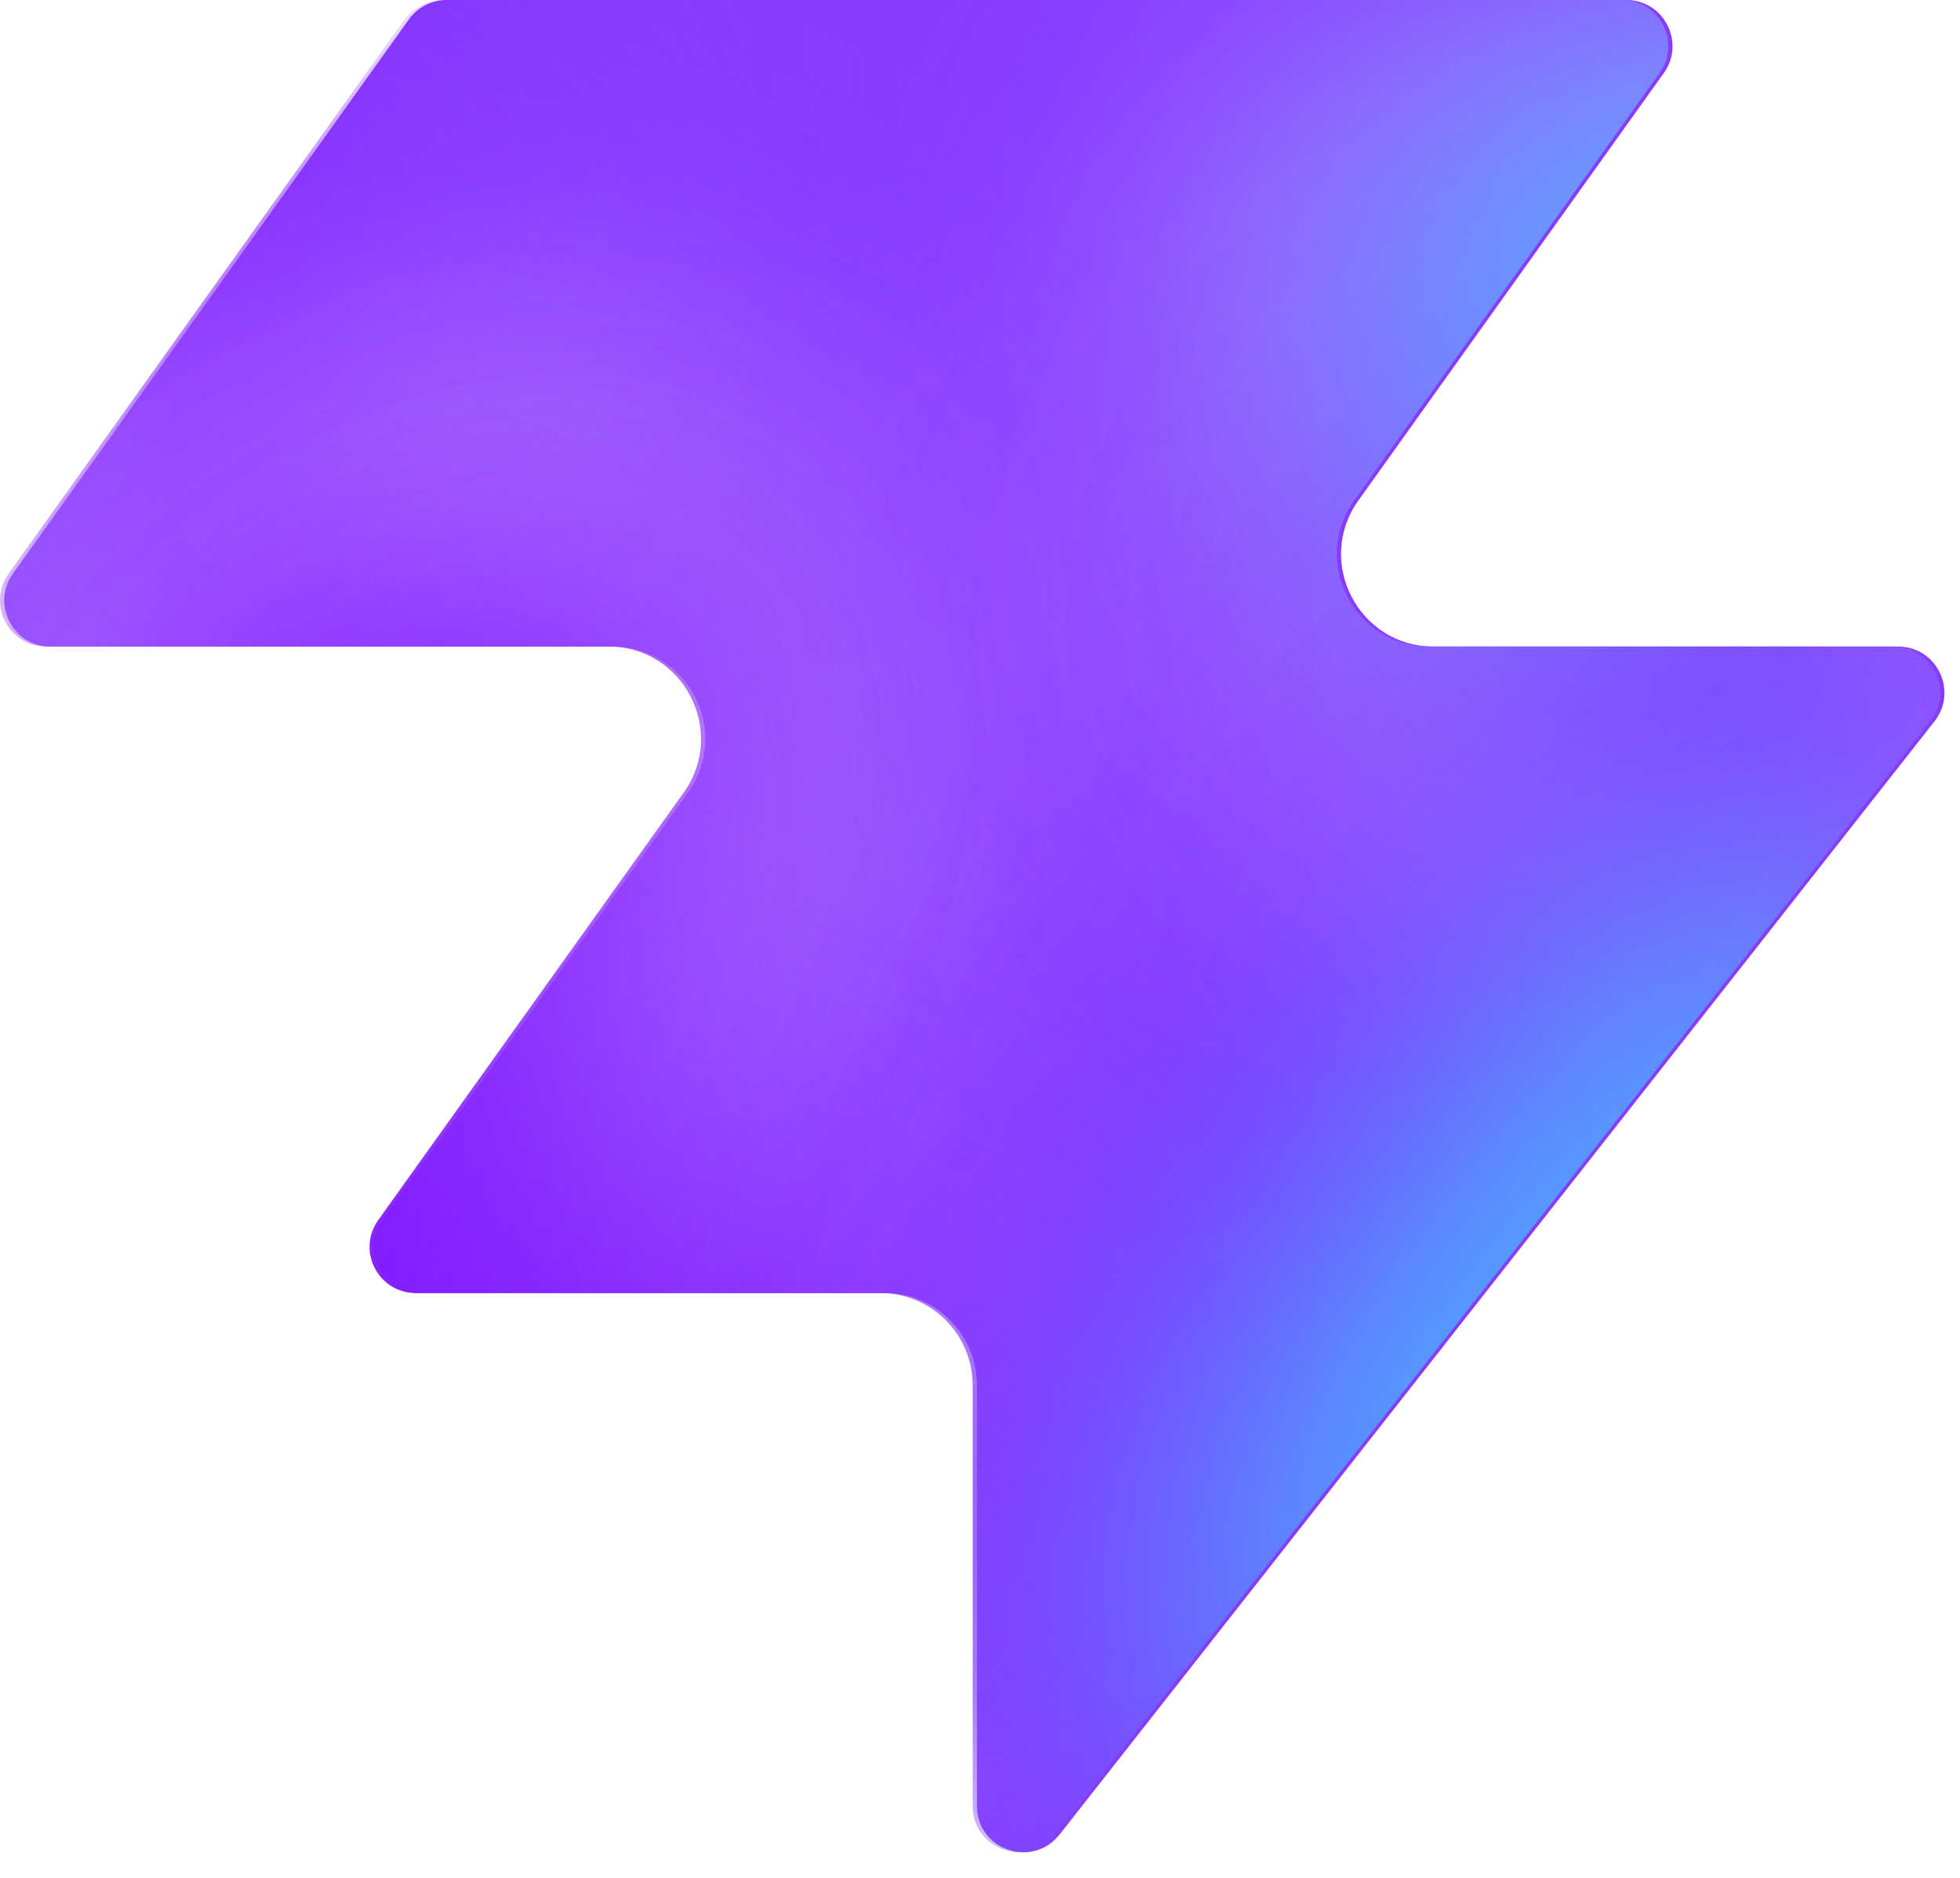
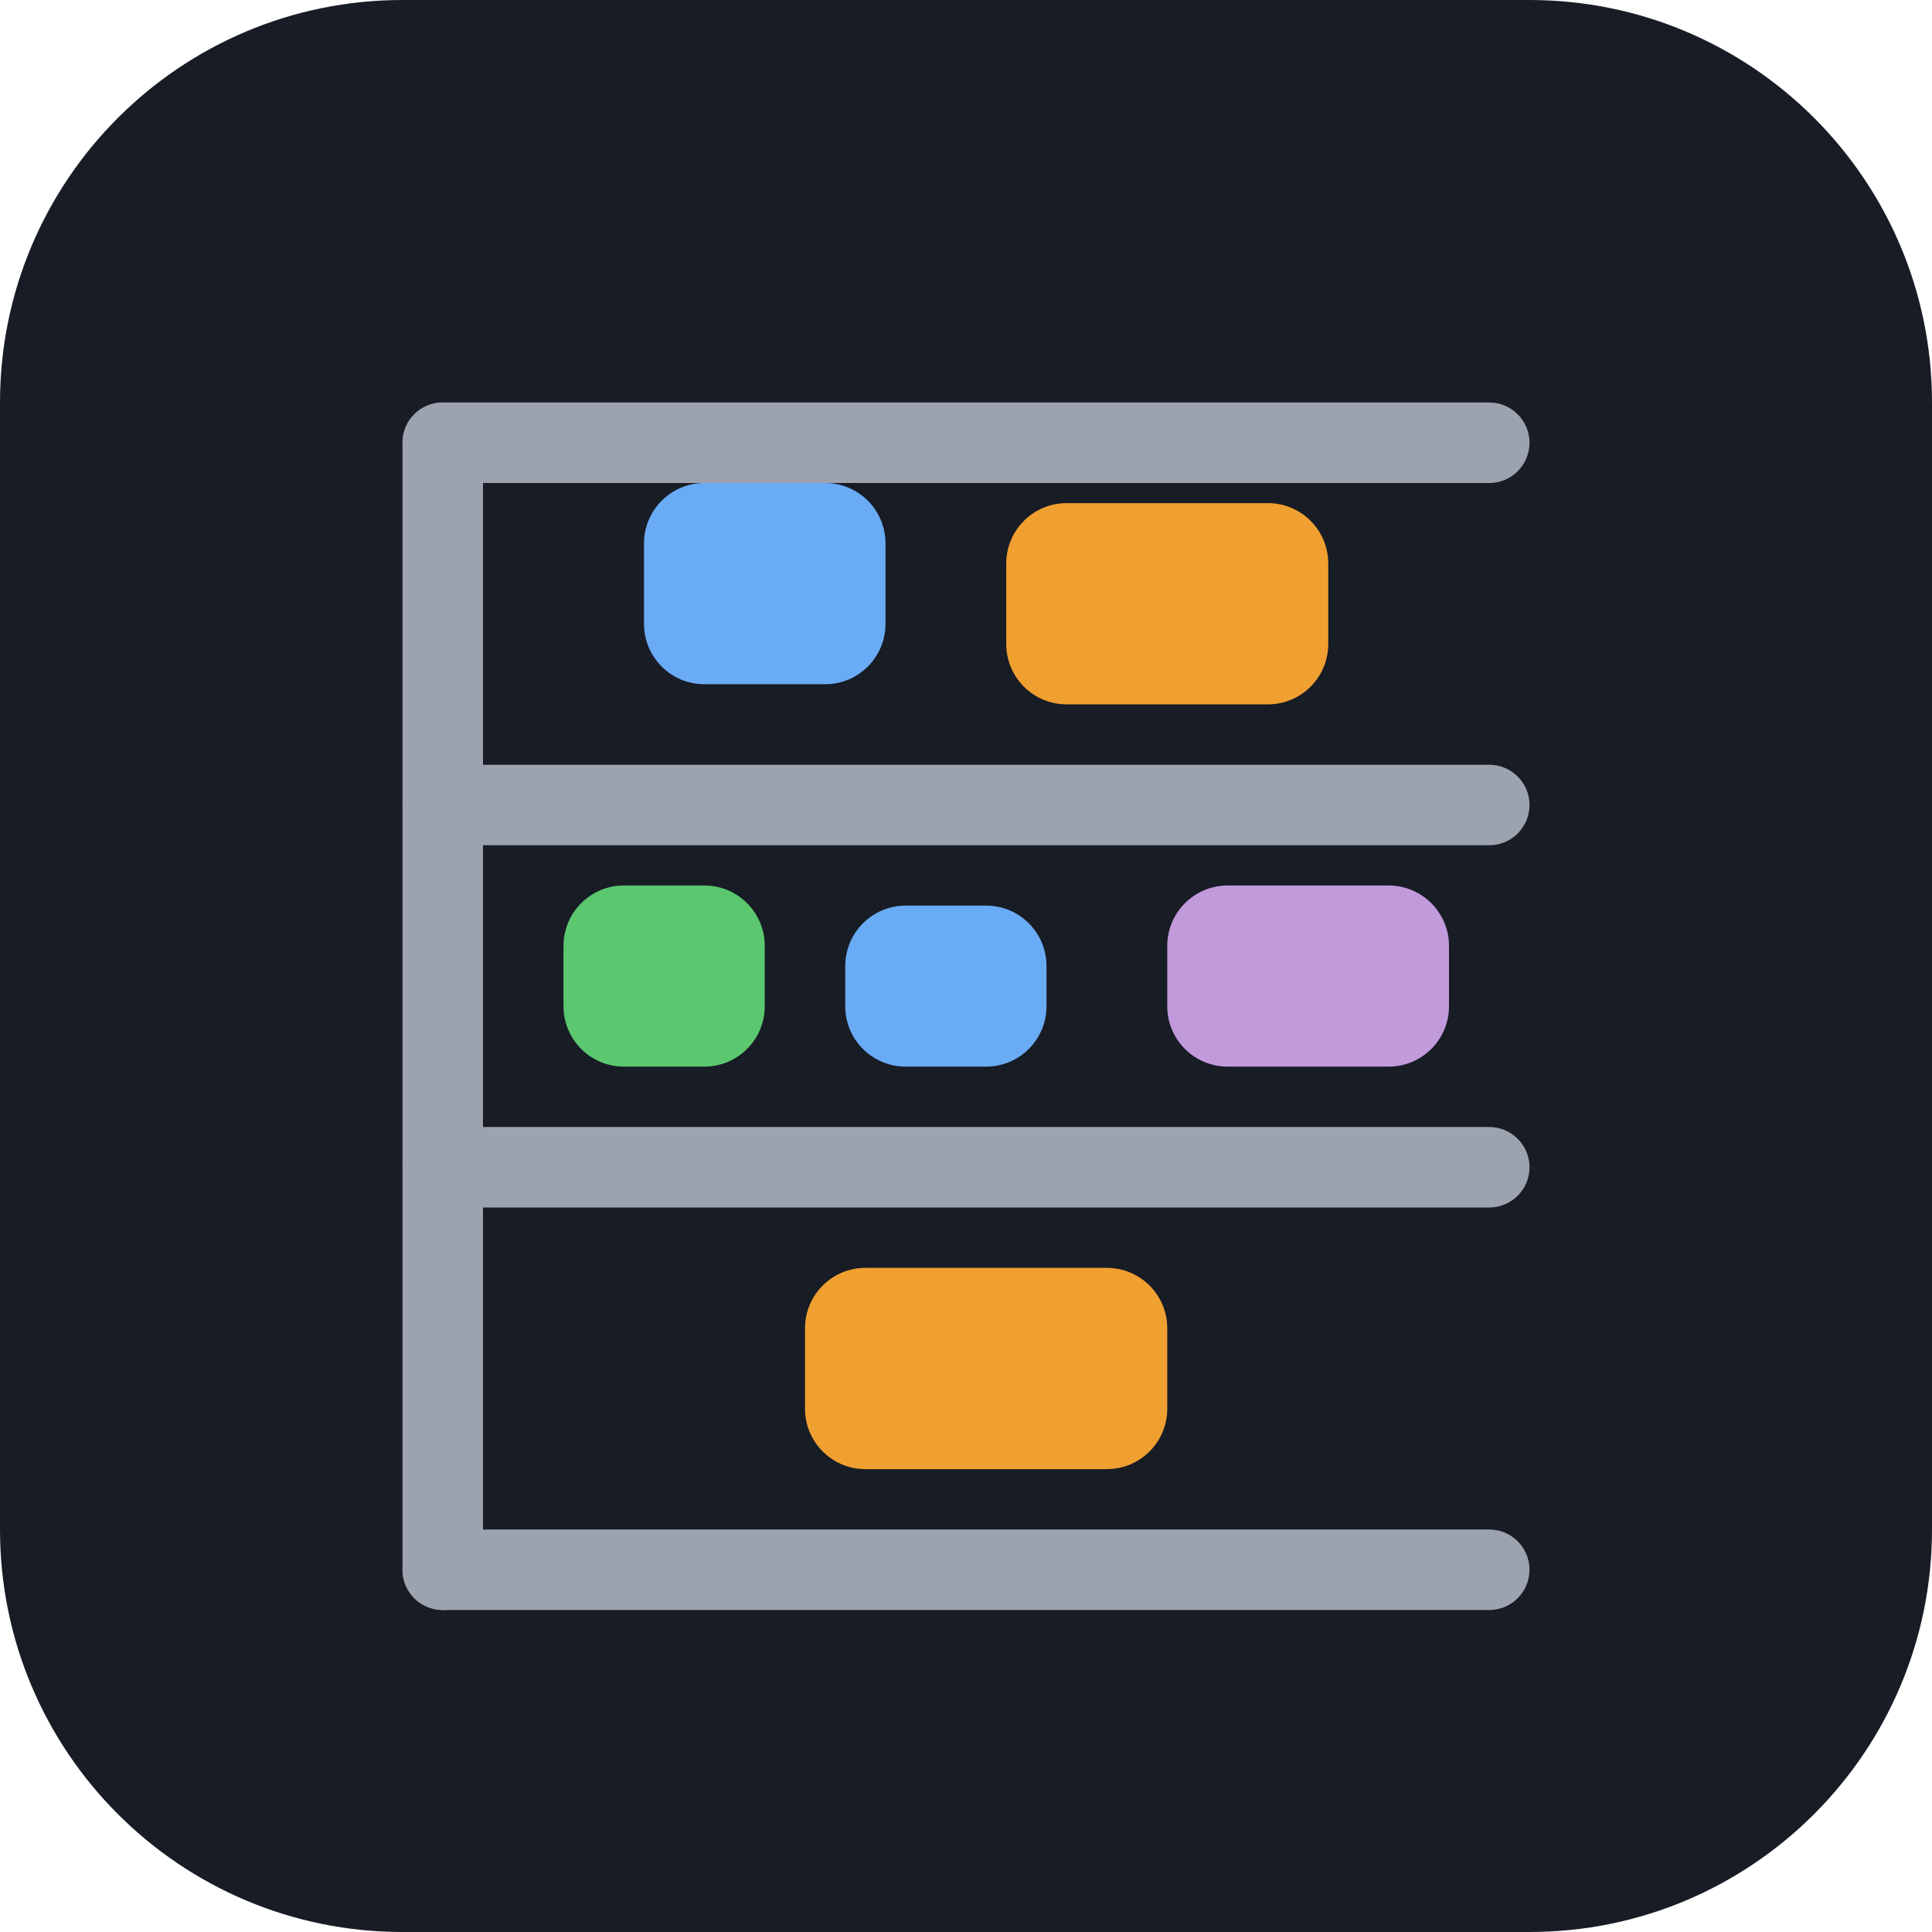
- <svg xmlns="http://www.w3.org/2000/svg" width="48" height="46" fill="none" viewBox="0 0 48 46">
-   <path fill="#863bff" d="M25.946 44.938c-.664.845-2.021.375-2.021-.698V33.937a2.26 2.26 0 0 0-2.262-2.262H10.287c-.92 0-1.456-1.04-.92-1.788l7.48-10.471c1.07-1.497 0-3.578-1.842-3.578H1.237c-.92 0-1.456-1.04-.92-1.788L10.013.474c.214-.297.556-.474.92-.474h28.894c.92 0 1.456 1.04.92 1.788l-7.48 10.471c-1.07 1.498 0 3.579 1.842 3.579h11.377c.943 0 1.473 1.088.89 1.83L25.947 44.94z" style="fill:#863bff;fill:color(display-p3 .525 .23 1);fill-opacity:1" />
-   <mask id="a" width="48" height="46" x="0" y="0" maskUnits="userSpaceOnUse" style="mask-type:alpha">
-     <path fill="#000" d="M25.842 44.938c-.664.844-2.021.375-2.021-.698V33.937a2.26 2.26 0 0 0-2.262-2.262H10.183c-.92 0-1.456-1.04-.92-1.788l7.48-10.471c1.07-1.498 0-3.579-1.842-3.579H1.133c-.92 0-1.456-1.04-.92-1.787L9.91.473c.214-.297.556-.474.92-.474h28.894c.92 0 1.456 1.04.92 1.788l-7.48 10.471c-1.07 1.498 0 3.578 1.842 3.578h11.377c.943 0 1.473 1.088.89 1.832L25.843 44.94z" style="fill:#000;fill-opacity:1" />
-   </mask>
-   <g mask="url(#a)">
-     <g filter="url(#b)">
-       <ellipse cx="5.508" cy="14.704" fill="#ede6ff" rx="5.508" ry="14.704" style="fill:#ede6ff;fill:color(display-p3 .927 .903 1);fill-opacity:1" transform="matrix(.00324 1 1 -.00324 -4.47 31.516)" />
-     </g>
-     <g filter="url(#c)">
-       <ellipse cx="10.399" cy="29.851" fill="#ede6ff" rx="10.399" ry="29.851" style="fill:#ede6ff;fill:color(display-p3 .927 .903 1);fill-opacity:1" transform="matrix(.00324 1 1 -.00324 -39.328 7.883)" />
-     </g>
-     <g filter="url(#d)">
-       <ellipse cx="5.508" cy="30.487" fill="#7e14ff" rx="5.508" ry="30.487" style="fill:#7e14ff;fill:color(display-p3 .492 .077 1);fill-opacity:1" transform="rotate(89.814 -25.913 -14.639)scale(1 -1)" />
-     </g>
-     <g filter="url(#e)">
-       <ellipse cx="5.508" cy="30.599" fill="#7e14ff" rx="5.508" ry="30.599" style="fill:#7e14ff;fill:color(display-p3 .492 .077 1);fill-opacity:1" transform="rotate(89.814 -32.644 -3.334)scale(1 -1)" />
-     </g>
-     <g filter="url(#f)">
-       <ellipse cx="5.508" cy="30.599" fill="#7e14ff" rx="5.508" ry="30.599" style="fill:#7e14ff;fill:color(display-p3 .492 .077 1);fill-opacity:1" transform="matrix(.00324 1 1 -.00324 -34.34 30.47)" />
-     </g>
-     <g filter="url(#g)">
-       <ellipse cx="14.072" cy="22.078" fill="#ede6ff" rx="14.072" ry="22.078" style="fill:#ede6ff;fill:color(display-p3 .927 .903 1);fill-opacity:1" transform="rotate(93.35 24.506 48.493)scale(-1 1)" />
-     </g>
-     <g filter="url(#h)">
-       <ellipse cx="3.47" cy="21.501" fill="#7e14ff" rx="3.47" ry="21.501" style="fill:#7e14ff;fill:color(display-p3 .492 .077 1);fill-opacity:1" transform="rotate(89.009 28.708 47.59)scale(-1 1)" />
-     </g>
-     <g filter="url(#i)">
-       <ellipse cx="3.47" cy="21.501" fill="#7e14ff" rx="3.47" ry="21.501" style="fill:#7e14ff;fill:color(display-p3 .492 .077 1);fill-opacity:1" transform="rotate(89.009 28.708 47.59)scale(-1 1)" />
-     </g>
-     <g filter="url(#j)">
-       <ellipse cx=".387" cy="8.972" fill="#7e14ff" rx="4.407" ry="29.108" style="fill:#7e14ff;fill:color(display-p3 .492 .077 1);fill-opacity:1" transform="rotate(39.51 .387 8.972)" />
-     </g>
-     <g filter="url(#k)">
-       <ellipse cx="47.523" cy="-6.092" fill="#7e14ff" rx="4.407" ry="29.108" style="fill:#7e14ff;fill:color(display-p3 .492 .077 1);fill-opacity:1" transform="rotate(37.892 47.523 -6.092)" />
-     </g>
-     <g filter="url(#l)">
-       <ellipse cx="41.412" cy="6.333" fill="#47bfff" rx="5.971" ry="9.665" style="fill:#47bfff;fill:color(display-p3 .28 .748 1);fill-opacity:1" transform="rotate(37.892 41.412 6.333)" />
-     </g>
-     <g filter="url(#m)">
-       <ellipse cx="-1.879" cy="38.332" fill="#7e14ff" rx="4.407" ry="29.108" style="fill:#7e14ff;fill:color(display-p3 .492 .077 1);fill-opacity:1" transform="rotate(37.892 -1.88 38.332)" />
-     </g>
-     <g filter="url(#n)">
-       <ellipse cx="-1.879" cy="38.332" fill="#7e14ff" rx="4.407" ry="29.108" style="fill:#7e14ff;fill:color(display-p3 .492 .077 1);fill-opacity:1" transform="rotate(37.892 -1.88 38.332)" />
-     </g>
-     <g filter="url(#o)">
-       <ellipse cx="35.651" cy="29.907" fill="#7e14ff" rx="4.407" ry="29.108" style="fill:#7e14ff;fill:color(display-p3 .492 .077 1);fill-opacity:1" transform="rotate(37.892 35.651 29.907)" />
-     </g>
-     <g filter="url(#p)">
-       <ellipse cx="38.418" cy="32.4" fill="#47bfff" rx="5.971" ry="15.297" style="fill:#47bfff;fill:color(display-p3 .28 .748 1);fill-opacity:1" transform="rotate(37.892 38.418 32.4)" />
-     </g>
-   </g>
-   <defs>
-     <filter id="b" width="60.045" height="41.654" x="-19.77" y="16.149" color-interpolation-filters="sRGB" filterUnits="userSpaceOnUse">
-       <feFlood flood-opacity="0" result="BackgroundImageFix" />
-       <feBlend in="SourceGraphic" in2="BackgroundImageFix" result="shape" />
-       <feGaussianBlur result="effect1_foregroundBlur_2002_17158" stdDeviation="7.659" />
-     </filter>
-     <filter id="c" width="90.34" height="51.437" x="-54.613" y="-7.533" color-interpolation-filters="sRGB" filterUnits="userSpaceOnUse">
-       <feFlood flood-opacity="0" result="BackgroundImageFix" />
-       <feBlend in="SourceGraphic" in2="BackgroundImageFix" result="shape" />
-       <feGaussianBlur result="effect1_foregroundBlur_2002_17158" stdDeviation="7.659" />
-     </filter>
-     <filter id="d" width="79.355" height="29.4" x="-49.64" y="2.03" color-interpolation-filters="sRGB" filterUnits="userSpaceOnUse">
-       <feFlood flood-opacity="0" result="BackgroundImageFix" />
-       <feBlend in="SourceGraphic" in2="BackgroundImageFix" result="shape" />
-       <feGaussianBlur result="effect1_foregroundBlur_2002_17158" stdDeviation="4.596" />
-     </filter>
-     <filter id="e" width="79.579" height="29.4" x="-45.045" y="20.029" color-interpolation-filters="sRGB" filterUnits="userSpaceOnUse">
-       <feFlood flood-opacity="0" result="BackgroundImageFix" />
-       <feBlend in="SourceGraphic" in2="BackgroundImageFix" result="shape" />
-       <feGaussianBlur result="effect1_foregroundBlur_2002_17158" stdDeviation="4.596" />
-     </filter>
-     <filter id="f" width="79.579" height="29.4" x="-43.513" y="21.178" color-interpolation-filters="sRGB" filterUnits="userSpaceOnUse">
-       <feFlood flood-opacity="0" result="BackgroundImageFix" />
-       <feBlend in="SourceGraphic" in2="BackgroundImageFix" result="shape" />
-       <feGaussianBlur result="effect1_foregroundBlur_2002_17158" stdDeviation="4.596" />
-     </filter>
-     <filter id="g" width="74.749" height="58.852" x="15.756" y="-17.901" color-interpolation-filters="sRGB" filterUnits="userSpaceOnUse">
-       <feFlood flood-opacity="0" result="BackgroundImageFix" />
-       <feBlend in="SourceGraphic" in2="BackgroundImageFix" result="shape" />
-       <feGaussianBlur result="effect1_foregroundBlur_2002_17158" stdDeviation="7.659" />
-     </filter>
-     <filter id="h" width="61.377" height="25.362" x="23.548" y="2.284" color-interpolation-filters="sRGB" filterUnits="userSpaceOnUse">
-       <feFlood flood-opacity="0" result="BackgroundImageFix" />
-       <feBlend in="SourceGraphic" in2="BackgroundImageFix" result="shape" />
-       <feGaussianBlur result="effect1_foregroundBlur_2002_17158" stdDeviation="4.596" />
-     </filter>
-     <filter id="i" width="61.377" height="25.362" x="23.548" y="2.284" color-interpolation-filters="sRGB" filterUnits="userSpaceOnUse">
-       <feFlood flood-opacity="0" result="BackgroundImageFix" />
-       <feBlend in="SourceGraphic" in2="BackgroundImageFix" result="shape" />
-       <feGaussianBlur result="effect1_foregroundBlur_2002_17158" stdDeviation="4.596" />
-     </filter>
-     <filter id="j" width="56.045" height="63.649" x="-27.636" y="-22.853" color-interpolation-filters="sRGB" filterUnits="userSpaceOnUse">
-       <feFlood flood-opacity="0" result="BackgroundImageFix" />
-       <feBlend in="SourceGraphic" in2="BackgroundImageFix" result="shape" />
-       <feGaussianBlur result="effect1_foregroundBlur_2002_17158" stdDeviation="4.596" />
-     </filter>
-     <filter id="k" width="54.814" height="64.646" x="20.116" y="-38.415" color-interpolation-filters="sRGB" filterUnits="userSpaceOnUse">
-       <feFlood flood-opacity="0" result="BackgroundImageFix" />
-       <feBlend in="SourceGraphic" in2="BackgroundImageFix" result="shape" />
-       <feGaussianBlur result="effect1_foregroundBlur_2002_17158" stdDeviation="4.596" />
-     </filter>
-     <filter id="l" width="33.541" height="35.313" x="24.641" y="-11.323" color-interpolation-filters="sRGB" filterUnits="userSpaceOnUse">
-       <feFlood flood-opacity="0" result="BackgroundImageFix" />
-       <feBlend in="SourceGraphic" in2="BackgroundImageFix" result="shape" />
-       <feGaussianBlur result="effect1_foregroundBlur_2002_17158" stdDeviation="4.596" />
-     </filter>
-     <filter id="m" width="54.814" height="64.646" x="-29.286" y="6.009" color-interpolation-filters="sRGB" filterUnits="userSpaceOnUse">
-       <feFlood flood-opacity="0" result="BackgroundImageFix" />
-       <feBlend in="SourceGraphic" in2="BackgroundImageFix" result="shape" />
-       <feGaussianBlur result="effect1_foregroundBlur_2002_17158" stdDeviation="4.596" />
-     </filter>
-     <filter id="n" width="54.814" height="64.646" x="-29.286" y="6.009" color-interpolation-filters="sRGB" filterUnits="userSpaceOnUse">
-       <feFlood flood-opacity="0" result="BackgroundImageFix" />
-       <feBlend in="SourceGraphic" in2="BackgroundImageFix" result="shape" />
-       <feGaussianBlur result="effect1_foregroundBlur_2002_17158" stdDeviation="4.596" />
-     </filter>
-     <filter id="o" width="54.814" height="64.646" x="8.244" y="-2.416" color-interpolation-filters="sRGB" filterUnits="userSpaceOnUse">
-       <feFlood flood-opacity="0" result="BackgroundImageFix" />
-       <feBlend in="SourceGraphic" in2="BackgroundImageFix" result="shape" />
-       <feGaussianBlur result="effect1_foregroundBlur_2002_17158" stdDeviation="4.596" />
-     </filter>
-     <filter id="p" width="39.409" height="43.623" x="18.713" y="10.588" color-interpolation-filters="sRGB" filterUnits="userSpaceOnUse">
-       <feFlood flood-opacity="0" result="BackgroundImageFix" />
-       <feBlend in="SourceGraphic" in2="BackgroundImageFix" result="shape" />
-       <feGaussianBlur result="effect1_foregroundBlur_2002_17158" stdDeviation="4.596" />
-     </filter>
-   </defs>
+ <svg xmlns="http://www.w3.org/2000/svg" width="48" height="48" viewBox="0 0 48 48">
+   <rect width="48" height="48" rx="10" fill="#181c25" />
+   <rect x="10" y="10" width="2" height="30" rx="1" fill="#9ca3af" />
+   <rect x="10" y="10" width="28" height="2" rx="1" fill="#9ca3af" />
+   <rect x="10" y="19" width="28" height="2" rx="1" fill="#9ca3af" />
+   <rect x="10" y="28" width="28" height="2" rx="1" fill="#9ca3af" />
+   <rect x="10" y="38" width="28" height="2" rx="1" fill="#9ca3af" />
+   <rect x="16" y="12" width="6" height="5" rx="1.5" fill="#6aabf5" />
+   <rect x="25" y="12.5" width="8" height="5" rx="1.5" fill="#f0a030" />
+   <rect x="14" y="22" width="5" height="4.5" rx="1.5" fill="#5bc870" />
+   <rect x="21" y="22.5" width="5" height="4" rx="1.5" fill="#6aabf5" />
+   <rect x="29" y="22" width="7" height="4.5" rx="1.5" fill="#c09adb" />
+   <rect x="20" y="31.5" width="9" height="5" rx="1.5" fill="#f0a030" />
</svg>
